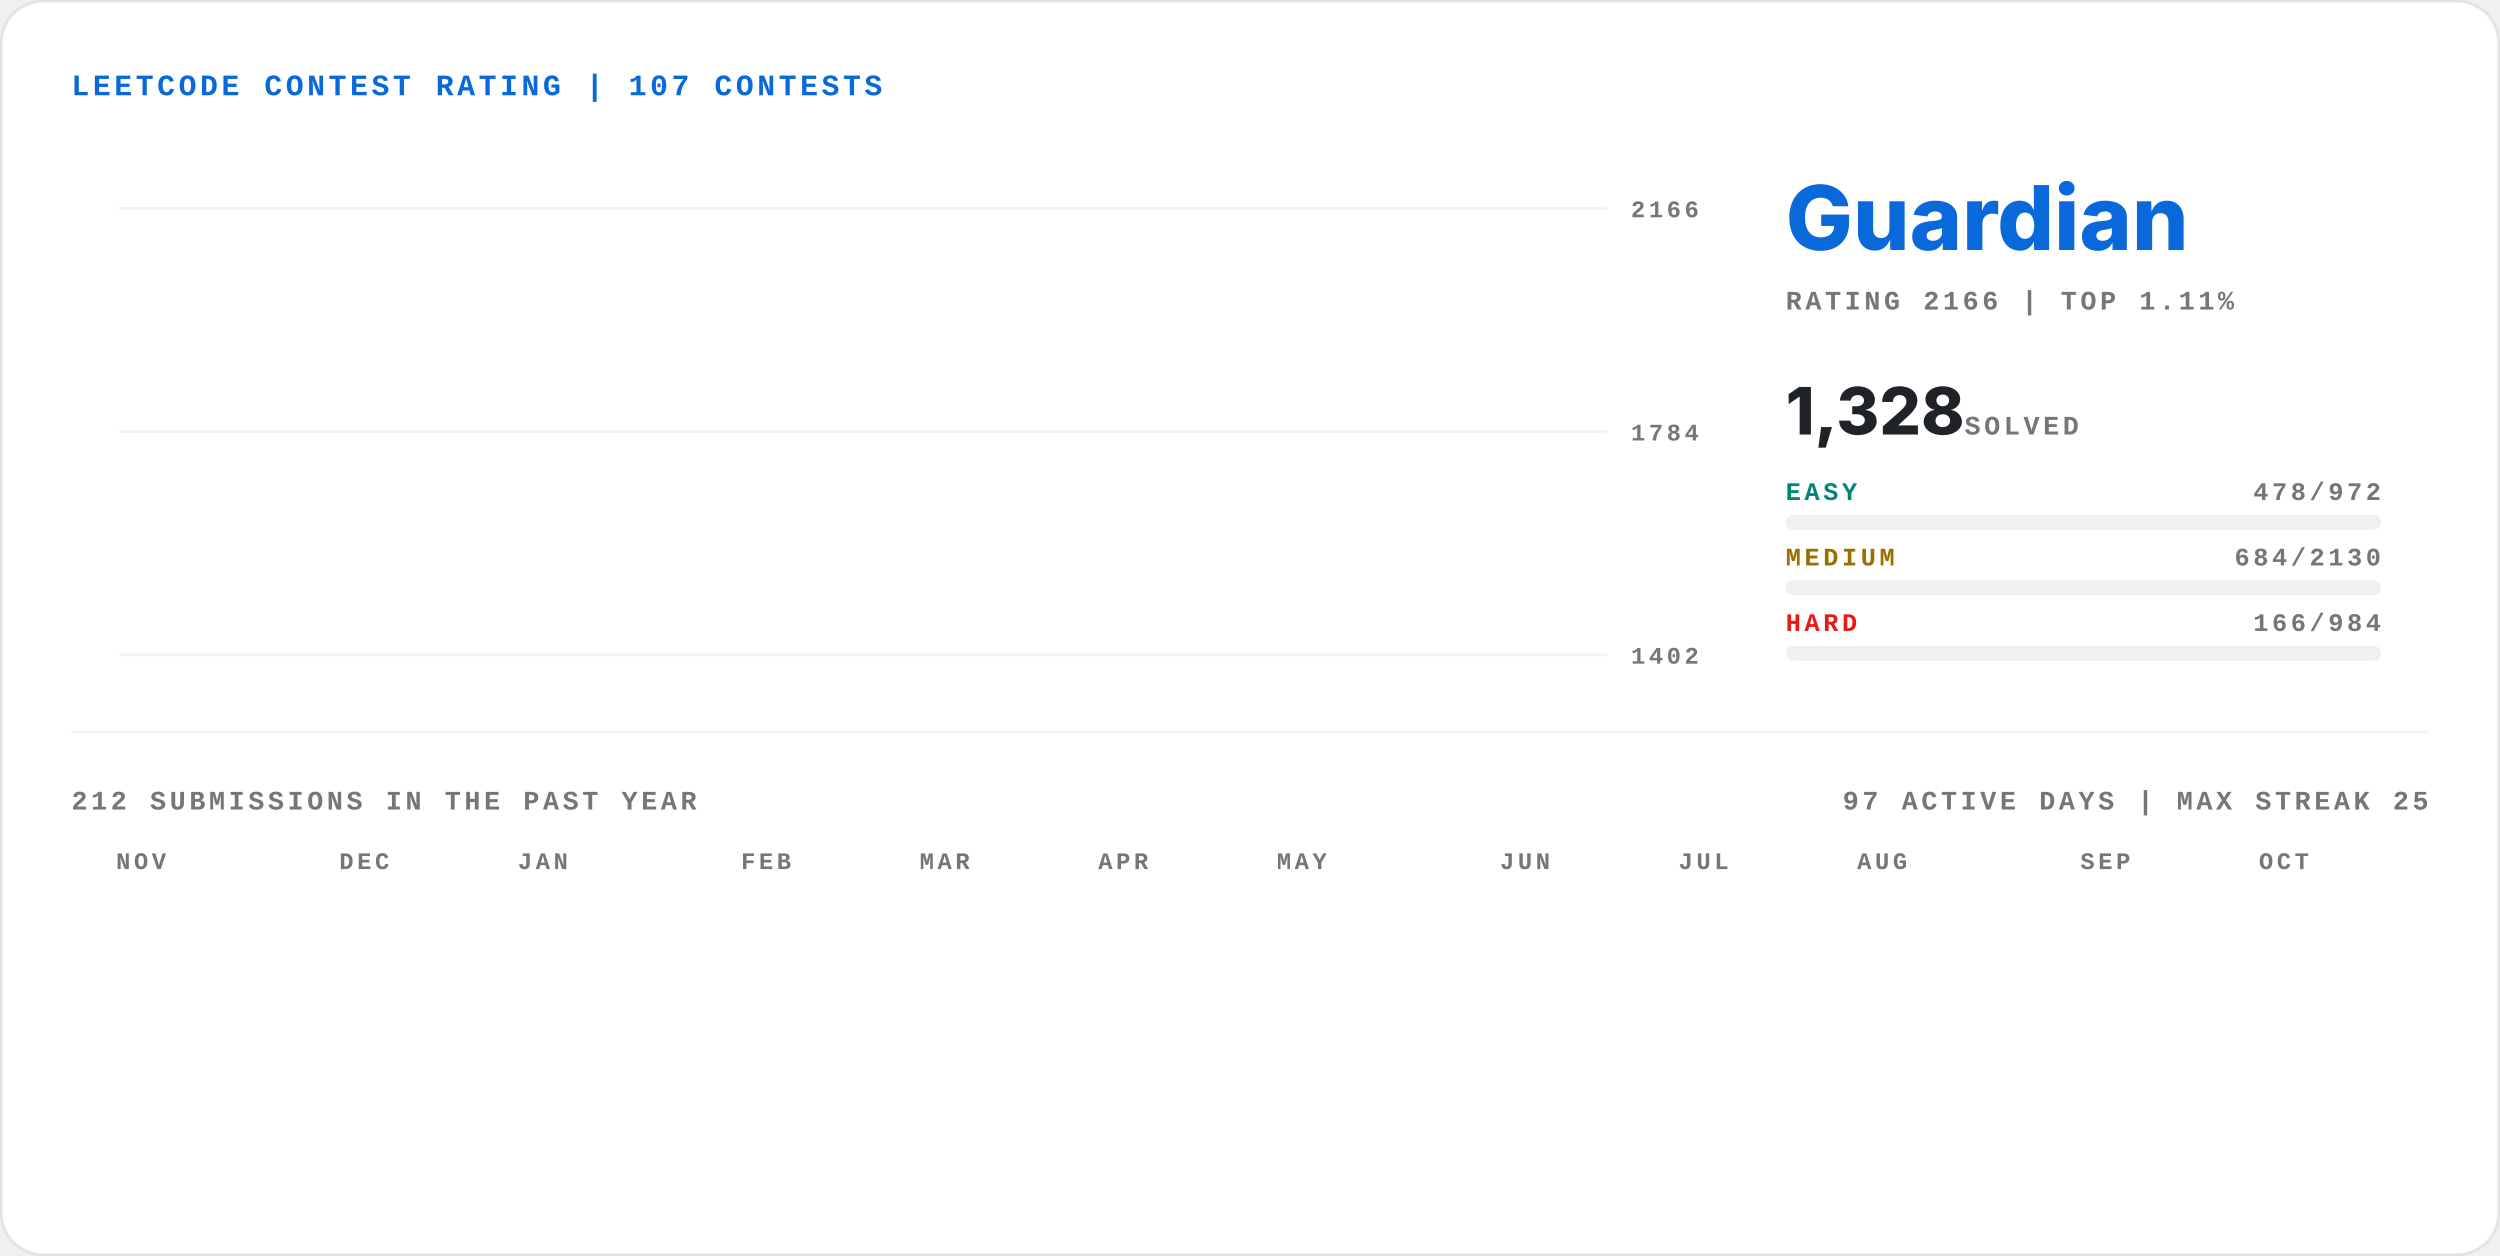
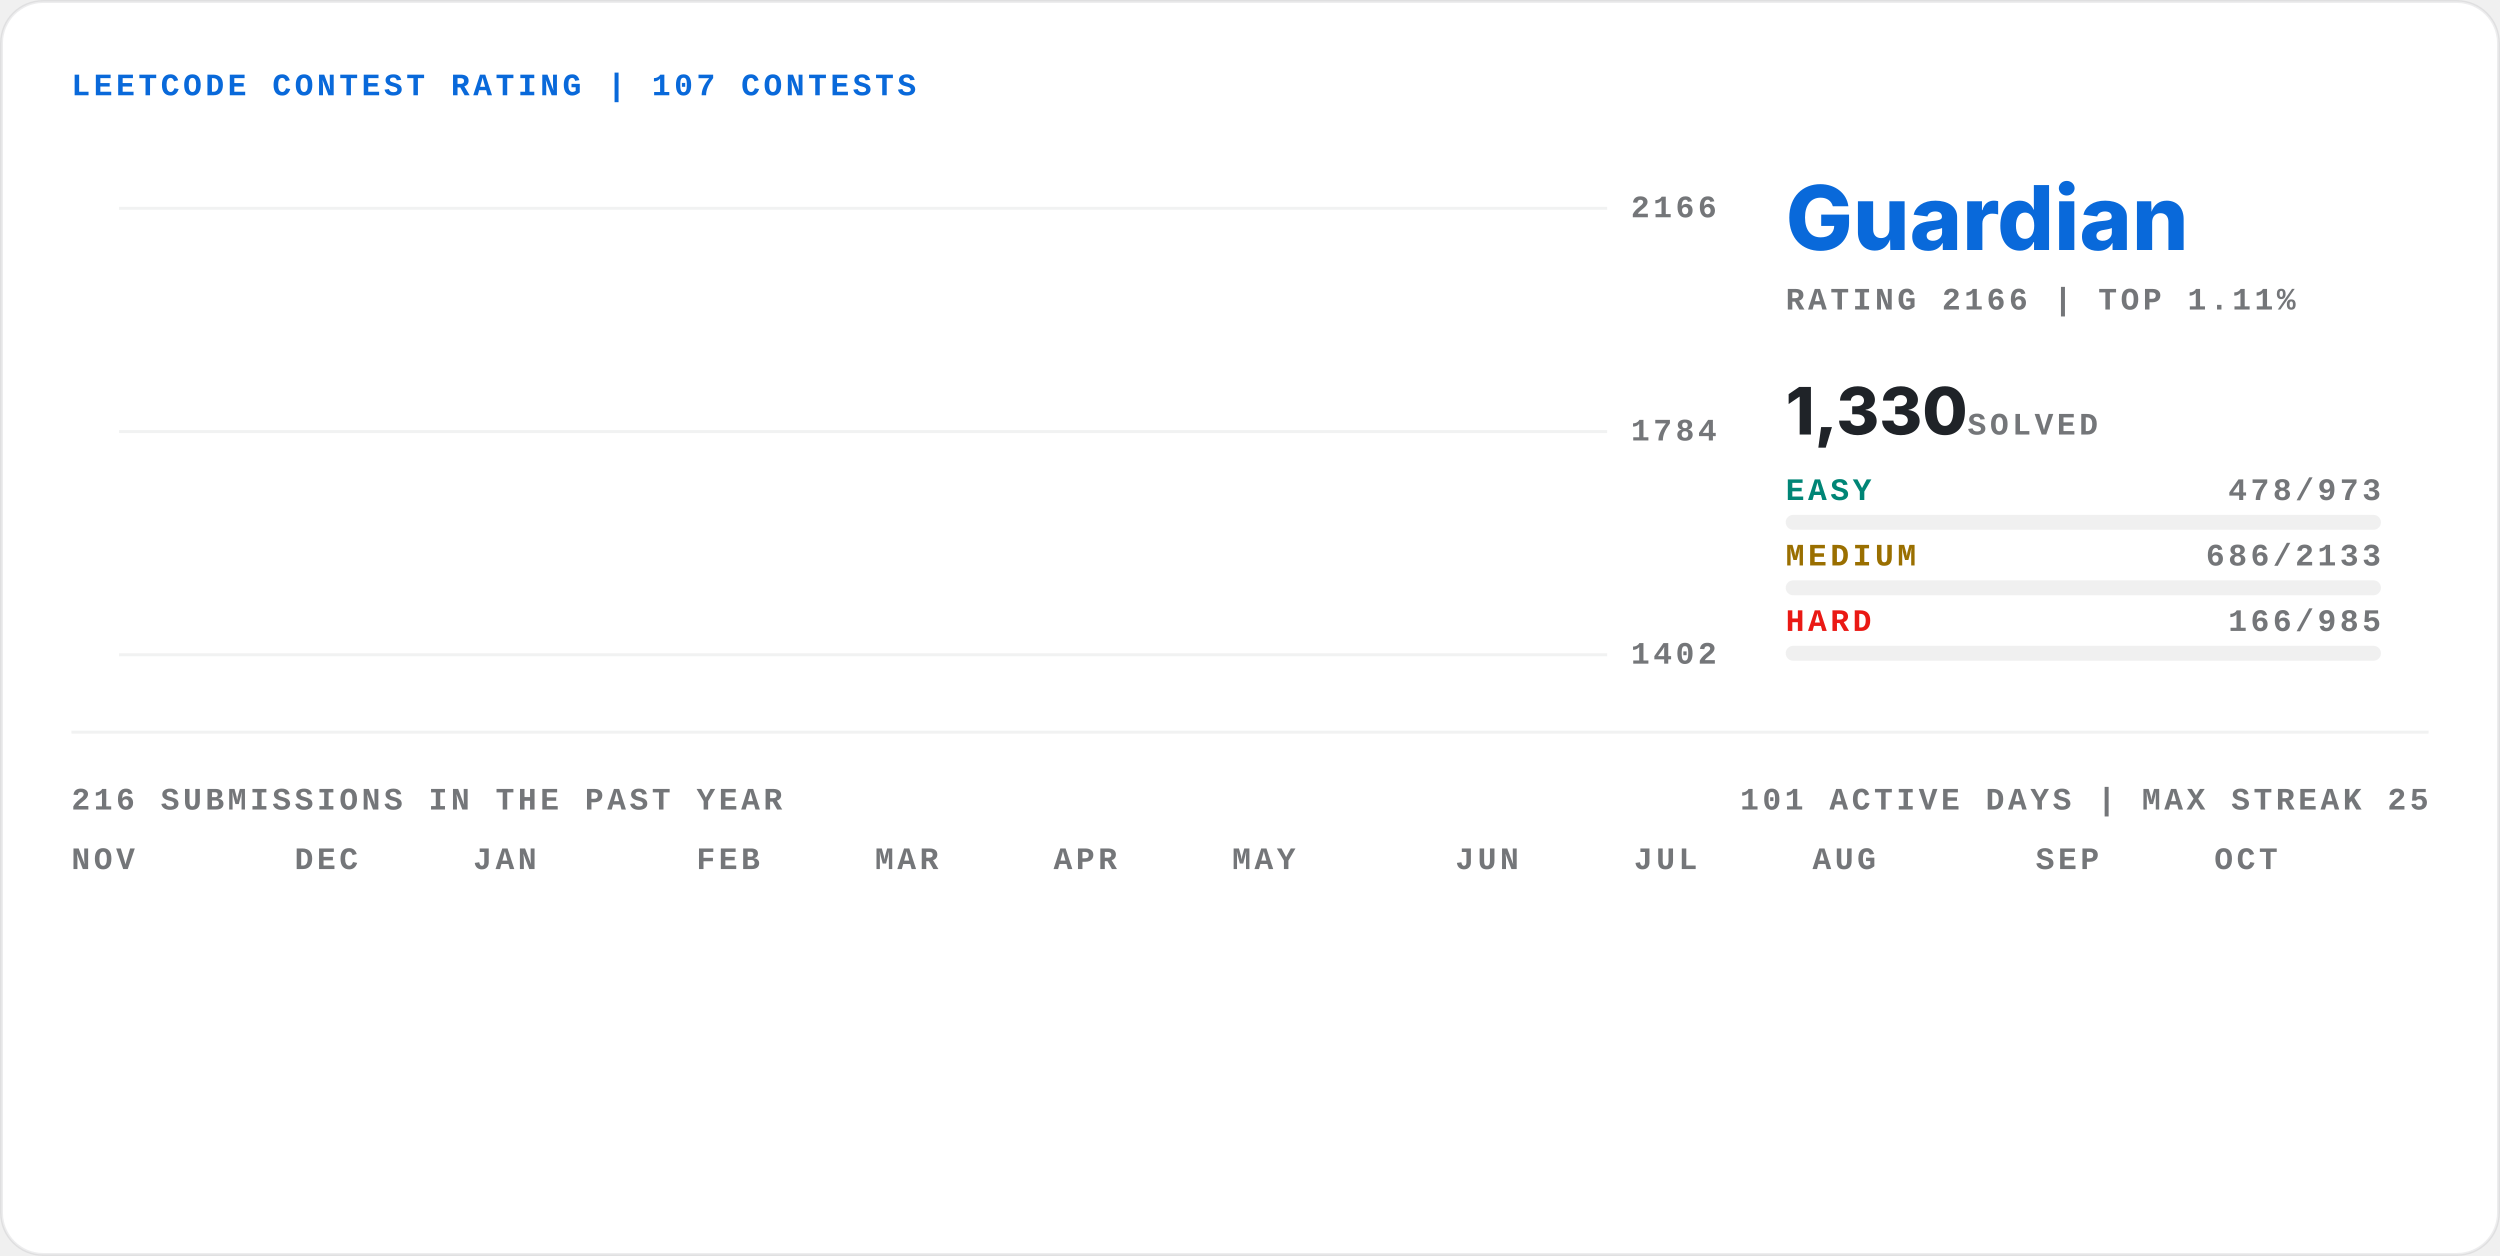
- <svg xmlns="http://www.w3.org/2000/svg" width="840" height="422" viewBox="0 0 840 422" role="img" aria-label="LeetCode sagargupta1610: Guardian, rating 2166, top 1.11%, 107 contests, 1328 solved, 212 submissions in the past year">
+ <svg xmlns="http://www.w3.org/2000/svg" width="840" height="422" viewBox="0 0 840 422" role="img" aria-label="LeetCode sagargupta1610: Guardian, rating 2166, top 1.11%, 107 contests, 1330 solved, 216 submissions in the past year">
  <style>.m{font-family:'JetBrains Mono','SFMono-Regular',Consolas,'Liberation Mono',Menlo,monospace;font-weight:700;letter-spacing:1.2px}.v{font-family:'Segoe UI',Inter,-apple-system,BlinkMacSystemFont,Helvetica,Arial,sans-serif;font-weight:800}.ring{animation:ring 2.2s ease-out 2.6s infinite;transform-origin:center;transform-box:fill-box}@keyframes ring{0%{opacity:0.9;transform:scale(1)}100%{opacity:0;transform:scale(2.8)}}.l1{fill:#5396e5}.l2{fill:#3a87e1}.l3{fill:#2278de}.l4{fill:#0969da}</style>
  <defs>
    <linearGradient id="area" x1="0" y1="0" x2="0" y2="1">
      <stop offset="0" stop-color="#0969da" stop-opacity="0.28" />
      <stop offset="1" stop-color="#0969da" stop-opacity="0" />
    </linearGradient>
  </defs>
  <rect x="0.5" y="0.5" width="839" height="421" rx="14" fill="#ffffff" stroke="rgba(31,35,40,0.08)" />
-   <text class="m" x="24" y="32" fill="#0969da" font-size="10">LEETCODE CONTEST RATING | 107 CONTESTS</text>
+   <text class="m" x="24" y="32" fill="#0969da" font-size="10.5">LEETCODE CONTEST RATING | 107 CONTESTS</text>
  <line x1="40" y1="220.0" x2="540" y2="220.0" stroke="rgba(31,35,40,0.06)" />
-   <text class="m" x="548" y="223.0" fill="rgba(31,35,40,0.62)" font-size="8">1402</text>
+   <text class="m" x="548" y="223.0" fill="rgba(31,35,40,0.62)" font-size="10.5">1402</text>
  <line x1="40" y1="145.0" x2="540" y2="145.0" stroke="rgba(31,35,40,0.06)" />
-   <text class="m" x="548" y="148.0" fill="rgba(31,35,40,0.62)" font-size="8">1784</text>
+   <text class="m" x="548" y="148.0" fill="rgba(31,35,40,0.62)" font-size="10.5">1784</text>
  <line x1="40" y1="70.0" x2="540" y2="70.0" stroke="rgba(31,35,40,0.06)" />
-   <text class="m" x="548" y="73.0" fill="rgba(31,35,40,0.62)" font-size="8">2166</text>
+   <text class="m" x="548" y="73.0" fill="rgba(31,35,40,0.62)" font-size="10.5">2166</text>
  <path d="M40.0 213.5 L44.7 217.4 L49.4 217.1 L54.2 220.0 L58.9 217.1 L63.6 208.6 L68.3 210.8 L73.0 212.1 L77.7 212.7 L82.5 218.4 L87.2 214.5 L91.9 212.3 L96.6 210.2 L101.3 212.5 L106.0 204.5 L110.8 190.7 L115.5 192.3 L120.2 193.3 L124.9 196.8 L129.6 193.9 L134.3 190.9 L139.1 177.6 L143.8 176.6 L148.5 178.0 L153.2 177.6 L157.9 178.6 L162.6 178.8 L167.4 179.8 L172.1 187.0 L176.8 186.4 L181.5 185.8 L186.2 173.9 L190.9 167.4 L195.7 168.2 L200.4 163.3 L205.1 164.2 L209.8 168.6 L214.5 155.8 L219.2 151.9 L224.0 150.7 L228.7 149.9 L233.4 142.3 L238.1 139.3 L242.8 135.0 L247.5 135.6 L252.3 131.8 L257.0 126.0 L261.7 116.7 L266.4 115.5 L271.1 115.9 L275.8 114.2 L280.6 113.8 L285.3 110.6 L290.0 108.5 L294.7 101.2 L299.4 108.9 L304.2 108.7 L308.9 109.3 L313.6 103.8 L318.3 104.9 L323.0 104.4 L327.7 108.1 L332.5 109.3 L337.2 116.3 L341.9 124.2 L346.6 125.6 L351.3 117.1 L356.0 117.9 L360.8 113.6 L365.5 118.5 L370.2 108.1 L374.9 106.7 L379.6 110.8 L384.3 114.0 L389.1 118.1 L393.8 115.5 L398.5 112.6 L403.2 112.8 L407.9 115.9 L412.6 114.6 L417.4 113.0 L422.1 109.7 L426.8 117.9 L431.5 119.3 L436.2 109.5 L440.9 111.2 L445.7 110.8 L450.4 108.7 L455.1 113.4 L459.8 116.9 L464.5 119.1 L469.2 124.2 L474.0 124.8 L478.7 137.1 L483.4 141.7 L488.1 125.2 L492.8 128.9 L497.5 130.1 L502.3 136.6 L507.0 134.0 L511.7 131.5 L516.4 113.4 L521.1 126.2 L525.8 113.2 L530.6 97.7 L535.3 79.0 L540.0 70.0 L540 220 L40 220 Z" fill="url(#area)" opacity="0">
    <animate attributeName="opacity" to="1" begin="2.2s" dur="0.8s" fill="freeze" />
  </path>
  <path d="M40.0 213.5 L44.7 217.4 L49.4 217.1 L54.2 220.0 L58.9 217.1 L63.6 208.6 L68.3 210.8 L73.0 212.1 L77.7 212.7 L82.5 218.4 L87.2 214.5 L91.9 212.3 L96.6 210.2 L101.3 212.5 L106.0 204.5 L110.8 190.7 L115.5 192.3 L120.2 193.3 L124.9 196.8 L129.6 193.9 L134.3 190.9 L139.1 177.6 L143.8 176.6 L148.5 178.0 L153.2 177.6 L157.9 178.6 L162.6 178.8 L167.4 179.8 L172.1 187.0 L176.8 186.4 L181.5 185.8 L186.2 173.9 L190.9 167.4 L195.7 168.2 L200.4 163.3 L205.1 164.2 L209.8 168.6 L214.5 155.8 L219.2 151.9 L224.0 150.7 L228.7 149.9 L233.4 142.3 L238.1 139.3 L242.8 135.0 L247.5 135.6 L252.3 131.8 L257.0 126.0 L261.7 116.7 L266.4 115.5 L271.1 115.9 L275.8 114.2 L280.6 113.8 L285.3 110.6 L290.0 108.5 L294.7 101.2 L299.4 108.9 L304.2 108.7 L308.9 109.3 L313.6 103.8 L318.3 104.9 L323.0 104.4 L327.7 108.1 L332.5 109.3 L337.2 116.3 L341.9 124.2 L346.6 125.6 L351.3 117.1 L356.0 117.9 L360.8 113.6 L365.5 118.5 L370.2 108.1 L374.9 106.7 L379.6 110.8 L384.3 114.0 L389.1 118.1 L393.8 115.5 L398.5 112.6 L403.2 112.8 L407.9 115.9 L412.6 114.6 L417.4 113.0 L422.1 109.7 L426.8 117.9 L431.5 119.3 L436.2 109.5 L440.9 111.2 L445.7 110.8 L450.4 108.7 L455.1 113.4 L459.8 116.9 L464.5 119.1 L469.2 124.2 L474.0 124.8 L478.7 137.1 L483.4 141.7 L488.1 125.2 L492.8 128.9 L497.5 130.1 L502.3 136.6 L507.0 134.0 L511.7 131.5 L516.4 113.4 L521.1 126.2 L525.8 113.2 L530.6 97.7 L535.3 79.0 L540.0 70.0" fill="none" stroke="#0969da" stroke-width="2" stroke-linejoin="round" stroke-dasharray="745" stroke-dashoffset="745">
    <animate attributeName="stroke-dashoffset" from="745" to="0" dur="2.4s" begin="0.2s" fill="freeze" />
  </path>
  <circle class="ring" cx="540.0" cy="70.0" r="5" fill="none" stroke="#0969da" stroke-width="1.5" opacity="0">
    <set attributeName="opacity" to="1" begin="2.6s" fill="freeze" />
  </circle>
  <circle cx="540.0" cy="70.0" r="4" fill="#0969da" opacity="0">
    <set attributeName="opacity" to="1" begin="2.6s" fill="freeze" />
  </circle>
-   <text class="m" x="534.0" y="58.0" text-anchor="end" fill="#0969da" font-size="9" opacity="0">PEAK 2166<set attributeName="opacity" to="1" begin="2.6s" fill="freeze" />
+   <text class="m" x="534.0" y="58.0" text-anchor="end" fill="#0969da" font-size="10.5" opacity="0">PEAK 2166<set attributeName="opacity" to="1" begin="2.6s" fill="freeze" />
  </text>
  <text class="v" x="600" y="84" fill="#0969da" font-size="30">Guardian</text>
-   <text class="m" x="600" y="104" fill="rgba(31,35,40,0.62)" font-size="9">RATING 2166  |  TOP 1.11%</text>
-   <text class="v" x="600" y="146" fill="#1f2328" font-size="22">1,328<tspan class="m" font-size="9" fill="rgba(31,35,40,0.62)">  SOLVED</tspan>
+   <text class="m" x="600" y="104" fill="rgba(31,35,40,0.62)" font-size="10.5">RATING 2166  |  TOP 1.11%</text>
+   <text class="v" x="600" y="146" fill="#1f2328" font-size="22">1,330<tspan class="m" font-size="10.5" fill="rgba(31,35,40,0.62)">  SOLVED</tspan>
  </text>
-   <text class="m" x="600" y="168" fill="#008576" font-size="8.5">EASY</text>
-   <text class="m" x="800" y="168" text-anchor="end" fill="rgba(31,35,40,0.62)" font-size="8.5">478/972</text>
+   <text class="m" x="600" y="168" fill="#008576" font-size="10.5">EASY</text>
+   <text class="m" x="800" y="168" text-anchor="end" fill="rgba(31,35,40,0.62)" font-size="10.5">478/973</text>
  <rect x="600" y="173" width="200" height="5" rx="2.5" fill="rgba(31,35,40,0.07)" />
-   <rect x="600" y="173" width="98.4" height="5" rx="2.5" fill="#008576" transform="scale(0 1)" style="transform-origin:600px 0">
+   <rect x="600" y="173" width="98.3" height="5" rx="2.5" fill="#008576" transform="scale(0 1)" style="transform-origin:600px 0">
    <animateTransform attributeName="transform" type="scale" from="0 1" to="1 1" begin="0.6s" dur="0.9s" fill="freeze" />
  </rect>
-   <text class="m" x="600" y="190" fill="#9a6f00" font-size="8.5">MEDIUM</text>
-   <text class="m" x="800" y="190" text-anchor="end" fill="rgba(31,35,40,0.62)" font-size="8.5">684/2130</text>
+   <text class="m" x="600" y="190" fill="#9a6f00" font-size="10.5">MEDIUM</text>
+   <text class="m" x="800" y="190" text-anchor="end" fill="rgba(31,35,40,0.62)" font-size="10.5">686/2133</text>
  <rect x="600" y="195" width="200" height="5" rx="2.5" fill="rgba(31,35,40,0.07)" />
-   <rect x="600" y="195" width="64.2" height="5" rx="2.5" fill="#9a6f00" transform="scale(0 1)" style="transform-origin:600px 0">
+   <rect x="600" y="195" width="64.3" height="5" rx="2.5" fill="#9a6f00" transform="scale(0 1)" style="transform-origin:600px 0">
    <animateTransform attributeName="transform" type="scale" from="0 1" to="1 1" begin="0.8s" dur="0.9s" fill="freeze" />
  </rect>
-   <text class="m" x="600" y="212" fill="#ea1914" font-size="8.5">HARD</text>
-   <text class="m" x="800" y="212" text-anchor="end" fill="rgba(31,35,40,0.62)" font-size="8.5">166/984</text>
+   <text class="m" x="600" y="212" fill="#ea1914" font-size="10.5">HARD</text>
+   <text class="m" x="800" y="212" text-anchor="end" fill="rgba(31,35,40,0.62)" font-size="10.5">166/985</text>
  <rect x="600" y="217" width="200" height="5" rx="2.5" fill="rgba(31,35,40,0.07)" />
  <rect x="600" y="217" width="33.7" height="5" rx="2.5" fill="#ea1914" transform="scale(0 1)" style="transform-origin:600px 0">
    <animateTransform attributeName="transform" type="scale" from="0 1" to="1 1" begin="1.0s" dur="0.9s" fill="freeze" />
  </rect>
  <line x1="24" y1="246" x2="816" y2="246" stroke="rgba(31,35,40,0.06)" />
-   <text class="m" x="24" y="272" fill="rgba(31,35,40,0.62)" font-size="9">212 SUBMISSIONS IN THE PAST YEAR</text>
-   <text class="m" x="816" y="272" text-anchor="end" fill="rgba(31,35,40,0.62)" font-size="9">97 ACTIVE DAYS  |  MAX STREAK 25</text>
-   <text class="m" x="39" y="292" fill="rgba(31,35,40,0.62)" font-size="8">NOV</text>
-   <text class="m" x="114" y="292" fill="rgba(31,35,40,0.62)" font-size="8">DEC</text>
-   <text class="m" x="174" y="292" fill="rgba(31,35,40,0.62)" font-size="8">JAN</text>
-   <text class="m" x="249" y="292" fill="rgba(31,35,40,0.62)" font-size="8">FEB</text>
-   <text class="m" x="309" y="292" fill="rgba(31,35,40,0.62)" font-size="8">MAR</text>
-   <text class="m" x="369" y="292" fill="rgba(31,35,40,0.62)" font-size="8">APR</text>
-   <text class="m" x="429" y="292" fill="rgba(31,35,40,0.62)" font-size="8">MAY</text>
-   <text class="m" x="504" y="292" fill="rgba(31,35,40,0.62)" font-size="8">JUN</text>
-   <text class="m" x="564" y="292" fill="rgba(31,35,40,0.62)" font-size="8">JUL</text>
-   <text class="m" x="624" y="292" fill="rgba(31,35,40,0.62)" font-size="8">AUG</text>
-   <text class="m" x="699" y="292" fill="rgba(31,35,40,0.62)" font-size="8">SEP</text>
-   <text class="m" x="759" y="292" fill="rgba(31,35,40,0.62)" font-size="8">OCT</text>
+   <text class="m" x="24" y="272" fill="rgba(31,35,40,0.62)" font-size="10.5">216 SUBMISSIONS IN THE PAST YEAR</text>
+   <text class="m" x="816" y="272" text-anchor="end" fill="rgba(31,35,40,0.62)" font-size="10.5">101 ACTIVE DAYS  |  MAX STREAK 25</text>
+   <text class="m" x="24" y="292" fill="rgba(31,35,40,0.62)" font-size="10.5">NOV</text>
+   <text class="m" x="99" y="292" fill="rgba(31,35,40,0.62)" font-size="10.5">DEC</text>
+   <text class="m" x="159" y="292" fill="rgba(31,35,40,0.62)" font-size="10.5">JAN</text>
+   <text class="m" x="234" y="292" fill="rgba(31,35,40,0.62)" font-size="10.5">FEB</text>
+   <text class="m" x="294" y="292" fill="rgba(31,35,40,0.62)" font-size="10.5">MAR</text>
+   <text class="m" x="354" y="292" fill="rgba(31,35,40,0.62)" font-size="10.5">APR</text>
+   <text class="m" x="414" y="292" fill="rgba(31,35,40,0.62)" font-size="10.5">MAY</text>
+   <text class="m" x="489" y="292" fill="rgba(31,35,40,0.62)" font-size="10.5">JUN</text>
+   <text class="m" x="549" y="292" fill="rgba(31,35,40,0.62)" font-size="10.5">JUL</text>
+   <text class="m" x="609" y="292" fill="rgba(31,35,40,0.62)" font-size="10.5">AUG</text>
+   <text class="m" x="684" y="292" fill="rgba(31,35,40,0.62)" font-size="10.5">SEP</text>
+   <text class="m" x="744" y="292" fill="rgba(31,35,40,0.62)" font-size="10.5">OCT</text>
  <defs>
    <pattern id="day" x="24" y="300" width="15" height="15" patternUnits="userSpaceOnUse">
      <rect width="12" height="12" rx="2" fill="rgba(31,35,40,0.07)" />
    </pattern>
  </defs>
  <g opacity="0">
    <animate attributeName="opacity" to="1" begin="0.2s" dur="0.6s" fill="freeze" />
    <rect x="24" y="300" width="780" height="102" fill="url(#day)" />
    <rect x="804" y="300" width="12" height="12" fill="url(#day)" />
  </g>
  <g opacity="0">
-     <animate attributeName="opacity" to="1" begin="0.49s" dur="0.4s" fill="freeze" />
-     <rect x="69" y="300" width="12" height="12" rx="2" class="l2" />
-   </g>
-   <g opacity="0">
-     <animate attributeName="opacity" to="1" begin="0.58s" dur="0.4s" fill="freeze" />
-     <rect x="114" y="375" width="12" height="12" rx="2" class="l3" />
+     <animate attributeName="opacity" to="1" begin="0.46s" dur="0.4s" fill="freeze" />
+     <rect x="54" y="300" width="12" height="12" rx="2" class="l2" />
+   </g>
+   <g opacity="0">
+     <animate attributeName="opacity" to="1" begin="0.55s" dur="0.4s" fill="freeze" />
+     <rect x="99" y="375" width="12" height="12" rx="2" class="l3" />
+   </g>
+   <g opacity="0">
+     <animate attributeName="opacity" to="1" begin="0.61s" dur="0.4s" fill="freeze" />
+     <rect x="129" y="300" width="12" height="12" rx="2" class="l3" />
+     <rect x="129" y="315" width="12" height="12" rx="2" class="l2" />
+     <rect x="129" y="375" width="12" height="12" rx="2" class="l2" />
  </g>
  <g opacity="0">
    <animate attributeName="opacity" to="1" begin="0.64s" dur="0.4s" fill="freeze" />
-     <rect x="144" y="300" width="12" height="12" rx="2" class="l3" />
-     <rect x="144" y="315" width="12" height="12" rx="2" class="l2" />
-     <rect x="144" y="375" width="12" height="12" rx="2" class="l2" />
+     <rect x="144" y="330" width="12" height="12" rx="2" class="l4" />
  </g>
  <g opacity="0">
    <animate attributeName="opacity" to="1" begin="0.67s" dur="0.4s" fill="freeze" />
-     <rect x="159" y="330" width="12" height="12" rx="2" class="l4" />
+     <rect x="159" y="330" width="12" height="12" rx="2" class="l2" />
+     <rect x="159" y="360" width="12" height="12" rx="2" class="l1" />
+     <rect x="159" y="390" width="12" height="12" rx="2" class="l1" />
  </g>
  <g opacity="0">
    <animate attributeName="opacity" to="1" begin="0.70s" dur="0.4s" fill="freeze" />
-     <rect x="174" y="330" width="12" height="12" rx="2" class="l2" />
-     <rect x="174" y="360" width="12" height="12" rx="2" class="l1" />
-     <rect x="174" y="390" width="12" height="12" rx="2" class="l1" />
+     <rect x="174" y="300" width="12" height="12" rx="2" class="l3" />
+     <rect x="174" y="330" width="12" height="12" rx="2" class="l1" />
+     <rect x="174" y="345" width="12" height="12" rx="2" class="l3" />
  </g>
  <g opacity="0">
    <animate attributeName="opacity" to="1" begin="0.73s" dur="0.4s" fill="freeze" />
-     <rect x="189" y="300" width="12" height="12" rx="2" class="l3" />
-     <rect x="189" y="330" width="12" height="12" rx="2" class="l1" />
-     <rect x="189" y="345" width="12" height="12" rx="2" class="l3" />
-   </g>
-   <g opacity="0">
-     <animate attributeName="opacity" to="1" begin="0.76s" dur="0.4s" fill="freeze" />
-     <rect x="204" y="390" width="12" height="12" rx="2" class="l2" />
+     <rect x="189" y="390" width="12" height="12" rx="2" class="l2" />
+   </g>
+   <g opacity="0">
+     <animate attributeName="opacity" to="1" begin="0.79s" dur="0.4s" fill="freeze" />
+     <rect x="219" y="390" width="12" height="12" rx="2" class="l1" />
  </g>
  <g opacity="0">
    <animate attributeName="opacity" to="1" begin="0.82s" dur="0.4s" fill="freeze" />
-     <rect x="234" y="390" width="12" height="12" rx="2" class="l1" />
-   </g>
-   <g opacity="0">
-     <animate attributeName="opacity" to="1" begin="0.85s" dur="0.4s" fill="freeze" />
-     <rect x="249" y="300" width="12" height="12" rx="2" class="l1" />
+     <rect x="234" y="300" width="12" height="12" rx="2" class="l1" />
+   </g>
+   <g opacity="0">
+     <animate attributeName="opacity" to="1" begin="0.88s" dur="0.4s" fill="freeze" />
+     <rect x="264" y="315" width="12" height="12" rx="2" class="l2" />
+     <rect x="264" y="330" width="12" height="12" rx="2" class="l1" />
+     <rect x="264" y="345" width="12" height="12" rx="2" class="l3" />
  </g>
  <g opacity="0">
    <animate attributeName="opacity" to="1" begin="0.91s" dur="0.4s" fill="freeze" />
-     <rect x="279" y="315" width="12" height="12" rx="2" class="l2" />
-     <rect x="279" y="330" width="12" height="12" rx="2" class="l1" />
-     <rect x="279" y="345" width="12" height="12" rx="2" class="l3" />
-   </g>
-   <g opacity="0">
-     <animate attributeName="opacity" to="1" begin="0.94s" dur="0.4s" fill="freeze" />
-     <rect x="294" y="300" width="12" height="12" rx="2" class="l2" />
-     <rect x="294" y="315" width="12" height="12" rx="2" class="l1" />
-     <rect x="294" y="330" width="12" height="12" rx="2" class="l4" />
-     <rect x="294" y="345" width="12" height="12" rx="2" class="l1" />
-     <rect x="294" y="390" width="12" height="12" rx="2" class="l3" />
+     <rect x="279" y="300" width="12" height="12" rx="2" class="l2" />
+     <rect x="279" y="315" width="12" height="12" rx="2" class="l1" />
+     <rect x="279" y="330" width="12" height="12" rx="2" class="l4" />
+     <rect x="279" y="345" width="12" height="12" rx="2" class="l1" />
+     <rect x="279" y="390" width="12" height="12" rx="2" class="l3" />
+   </g>
+   <g opacity="0">
+     <animate attributeName="opacity" to="1" begin="1.00s" dur="0.4s" fill="freeze" />
+     <rect x="324" y="345" width="12" height="12" rx="2" class="l3" />
  </g>
  <g opacity="0">
    <animate attributeName="opacity" to="1" begin="1.03s" dur="0.4s" fill="freeze" />
-     <rect x="339" y="345" width="12" height="12" rx="2" class="l3" />
+     <rect x="339" y="315" width="12" height="12" rx="2" class="l3" />
  </g>
  <g opacity="0">
    <animate attributeName="opacity" to="1" begin="1.06s" dur="0.4s" fill="freeze" />
-     <rect x="354" y="315" width="12" height="12" rx="2" class="l3" />
+     <rect x="354" y="315" width="12" height="12" rx="2" class="l2" />
+     <rect x="354" y="360" width="12" height="12" rx="2" class="l2" />
+     <rect x="354" y="375" width="12" height="12" rx="2" class="l1" />
  </g>
  <g opacity="0">
    <animate attributeName="opacity" to="1" begin="1.09s" dur="0.4s" fill="freeze" />
-     <rect x="369" y="315" width="12" height="12" rx="2" class="l2" />
-     <rect x="369" y="360" width="12" height="12" rx="2" class="l2" />
-     <rect x="369" y="375" width="12" height="12" rx="2" class="l1" />
+     <rect x="369" y="360" width="12" height="12" rx="2" class="l1" />
+     <rect x="369" y="390" width="12" height="12" rx="2" class="l3" />
  </g>
  <g opacity="0">
    <animate attributeName="opacity" to="1" begin="1.12s" dur="0.4s" fill="freeze" />
-     <rect x="384" y="360" width="12" height="12" rx="2" class="l1" />
-     <rect x="384" y="390" width="12" height="12" rx="2" class="l3" />
+     <rect x="384" y="390" width="12" height="12" rx="2" class="l1" />
  </g>
  <g opacity="0">
    <animate attributeName="opacity" to="1" begin="1.15s" dur="0.4s" fill="freeze" />
-     <rect x="399" y="390" width="12" height="12" rx="2" class="l1" />
-   </g>
-   <g opacity="0">
-     <animate attributeName="opacity" to="1" begin="1.18s" dur="0.4s" fill="freeze" />
-     <rect x="414" y="300" width="12" height="12" rx="2" class="l2" />
-     <rect x="414" y="375" width="12" height="12" rx="2" class="l2" />
+     <rect x="399" y="300" width="12" height="12" rx="2" class="l2" />
+     <rect x="399" y="375" width="12" height="12" rx="2" class="l2" />
+   </g>
+   <g opacity="0">
+     <animate attributeName="opacity" to="1" begin="1.54s" dur="0.4s" fill="freeze" />
+     <rect x="594" y="300" width="12" height="12" rx="2" class="l1" />
+     <rect x="594" y="375" width="12" height="12" rx="2" class="l1" />
  </g>
  <g opacity="0">
    <animate attributeName="opacity" to="1" begin="1.57s" dur="0.4s" fill="freeze" />
    <rect x="609" y="300" width="12" height="12" rx="2" class="l1" />
+     <rect x="609" y="315" width="12" height="12" rx="2" class="l1" />
+     <rect x="609" y="330" width="12" height="12" rx="2" class="l2" />
+     <rect x="609" y="345" width="12" height="12" rx="2" class="l1" />
+     <rect x="609" y="360" width="12" height="12" rx="2" class="l1" />
    <rect x="609" y="375" width="12" height="12" rx="2" class="l1" />
+     <rect x="609" y="390" width="12" height="12" rx="2" class="l1" />
  </g>
  <g opacity="0">
    <animate attributeName="opacity" to="1" begin="1.60s" dur="0.4s" fill="freeze" />
    <rect x="624" y="300" width="12" height="12" rx="2" class="l1" />
    <rect x="624" y="315" width="12" height="12" rx="2" class="l1" />
-     <rect x="624" y="330" width="12" height="12" rx="2" class="l2" />
+     <rect x="624" y="330" width="12" height="12" rx="2" class="l1" />
    <rect x="624" y="345" width="12" height="12" rx="2" class="l1" />
-     <rect x="624" y="360" width="12" height="12" rx="2" class="l1" />
+     <rect x="624" y="360" width="12" height="12" rx="2" class="l3" />
    <rect x="624" y="375" width="12" height="12" rx="2" class="l1" />
    <rect x="624" y="390" width="12" height="12" rx="2" class="l1" />
  </g>
  <g opacity="0">
    <animate attributeName="opacity" to="1" begin="1.63s" dur="0.4s" fill="freeze" />
-     <rect x="639" y="300" width="12" height="12" rx="2" class="l1" />
+     <rect x="639" y="300" width="12" height="12" rx="2" class="l3" />
    <rect x="639" y="315" width="12" height="12" rx="2" class="l1" />
    <rect x="639" y="330" width="12" height="12" rx="2" class="l1" />
    <rect x="639" y="345" width="12" height="12" rx="2" class="l1" />
-     <rect x="639" y="360" width="12" height="12" rx="2" class="l3" />
-     <rect x="639" y="375" width="12" height="12" rx="2" class="l1" />
+     <rect x="639" y="360" width="12" height="12" rx="2" class="l1" />
+     <rect x="639" y="375" width="12" height="12" rx="2" class="l3" />
    <rect x="639" y="390" width="12" height="12" rx="2" class="l1" />
  </g>
  <g opacity="0">
    <animate attributeName="opacity" to="1" begin="1.66s" dur="0.4s" fill="freeze" />
    <rect x="654" y="300" width="12" height="12" rx="2" class="l3" />
    <rect x="654" y="315" width="12" height="12" rx="2" class="l1" />
    <rect x="654" y="330" width="12" height="12" rx="2" class="l1" />
    <rect x="654" y="345" width="12" height="12" rx="2" class="l1" />
-     <rect x="654" y="360" width="12" height="12" rx="2" class="l1" />
-     <rect x="654" y="375" width="12" height="12" rx="2" class="l3" />
-     <rect x="654" y="390" width="12" height="12" rx="2" class="l1" />
-   </g>
-   <g opacity="0">
-     <animate attributeName="opacity" to="1" begin="1.69s" dur="0.4s" fill="freeze" />
-     <rect x="669" y="300" width="12" height="12" rx="2" class="l3" />
-     <rect x="669" y="315" width="12" height="12" rx="2" class="l1" />
-     <rect x="669" y="330" width="12" height="12" rx="2" class="l1" />
-     <rect x="669" y="345" width="12" height="12" rx="2" class="l1" />
+   </g>
+   <g opacity="0">
+     <animate attributeName="opacity" to="1" begin="1.72s" dur="0.4s" fill="freeze" />
+     <rect x="684" y="315" width="12" height="12" rx="2" class="l1" />
+     <rect x="684" y="330" width="12" height="12" rx="2" class="l1" />
+     <rect x="684" y="345" width="12" height="12" rx="2" class="l1" />
+     <rect x="684" y="360" width="12" height="12" rx="2" class="l1" />
+     <rect x="684" y="375" width="12" height="12" rx="2" class="l1" />
+     <rect x="684" y="390" width="12" height="12" rx="2" class="l1" />
  </g>
  <g opacity="0">
    <animate attributeName="opacity" to="1" begin="1.75s" dur="0.4s" fill="freeze" />
+     <rect x="699" y="300" width="12" height="12" rx="2" class="l3" />
    <rect x="699" y="315" width="12" height="12" rx="2" class="l1" />
    <rect x="699" y="330" width="12" height="12" rx="2" class="l1" />
    <rect x="699" y="345" width="12" height="12" rx="2" class="l1" />
    <rect x="699" y="360" width="12" height="12" rx="2" class="l1" />
    <rect x="699" y="375" width="12" height="12" rx="2" class="l1" />
    <rect x="699" y="390" width="12" height="12" rx="2" class="l1" />
  </g>
  <g opacity="0">
    <animate attributeName="opacity" to="1" begin="1.78s" dur="0.4s" fill="freeze" />
    <rect x="714" y="300" width="12" height="12" rx="2" class="l3" />
    <rect x="714" y="315" width="12" height="12" rx="2" class="l1" />
    <rect x="714" y="330" width="12" height="12" rx="2" class="l1" />
    <rect x="714" y="345" width="12" height="12" rx="2" class="l1" />
    <rect x="714" y="360" width="12" height="12" rx="2" class="l1" />
    <rect x="714" y="375" width="12" height="12" rx="2" class="l1" />
    <rect x="714" y="390" width="12" height="12" rx="2" class="l1" />
  </g>
  <g opacity="0">
    <animate attributeName="opacity" to="1" begin="1.81s" dur="0.4s" fill="freeze" />
-     <rect x="729" y="300" width="12" height="12" rx="2" class="l3" />
+     <rect x="729" y="300" width="12" height="12" rx="2" class="l1" />
    <rect x="729" y="315" width="12" height="12" rx="2" class="l1" />
    <rect x="729" y="330" width="12" height="12" rx="2" class="l1" />
    <rect x="729" y="345" width="12" height="12" rx="2" class="l1" />
-     <rect x="729" y="360" width="12" height="12" rx="2" class="l1" />
-     <rect x="729" y="375" width="12" height="12" rx="2" class="l1" />
-     <rect x="729" y="390" width="12" height="12" rx="2" class="l1" />
  </g>
  <g opacity="0">
    <animate attributeName="opacity" to="1" begin="1.84s" dur="0.4s" fill="freeze" />
    <rect x="744" y="300" width="12" height="12" rx="2" class="l1" />
    <rect x="744" y="315" width="12" height="12" rx="2" class="l1" />
-     <rect x="744" y="330" width="12" height="12" rx="2" class="l1" />
-     <rect x="744" y="345" width="12" height="12" rx="2" class="l1" />
+     <rect x="744" y="345" width="12" height="12" rx="2" class="l2" />
+     <rect x="744" y="360" width="12" height="12" rx="2" class="l1" />
  </g>
  <g opacity="0">
    <animate attributeName="opacity" to="1" begin="1.87s" dur="0.4s" fill="freeze" />
-     <rect x="759" y="300" width="12" height="12" rx="2" class="l1" />
-     <rect x="759" y="315" width="12" height="12" rx="2" class="l1" />
-     <rect x="759" y="345" width="12" height="12" rx="2" class="l2" />
+     <rect x="759" y="330" width="12" height="12" rx="2" class="l1" />
    <rect x="759" y="360" width="12" height="12" rx="2" class="l1" />
  </g>
  <g opacity="0">
    <animate attributeName="opacity" to="1" begin="1.90s" dur="0.4s" fill="freeze" />
+     <rect x="774" y="300" width="12" height="12" rx="2" class="l1" />
    <rect x="774" y="330" width="12" height="12" rx="2" class="l1" />
+     <rect x="774" y="345" width="12" height="12" rx="2" class="l1" />
    <rect x="774" y="360" width="12" height="12" rx="2" class="l1" />
+     <rect x="774" y="375" width="12" height="12" rx="2" class="l1" />
+     <rect x="774" y="390" width="12" height="12" rx="2" class="l1" />
  </g>
  <g opacity="0">
    <animate attributeName="opacity" to="1" begin="1.93s" dur="0.4s" fill="freeze" />
    <rect x="789" y="300" width="12" height="12" rx="2" class="l1" />
-     <rect x="789" y="330" width="12" height="12" rx="2" class="l1" />
    <rect x="789" y="345" width="12" height="12" rx="2" class="l1" />
-     <rect x="789" y="360" width="12" height="12" rx="2" class="l1" />
    <rect x="789" y="375" width="12" height="12" rx="2" class="l1" />
    <rect x="789" y="390" width="12" height="12" rx="2" class="l1" />
  </g>
  <g opacity="0">
    <animate attributeName="opacity" to="1" begin="1.96s" dur="0.4s" fill="freeze" />
    <rect x="804" y="300" width="12" height="12" rx="2" class="l1" />
  </g>
</svg>
